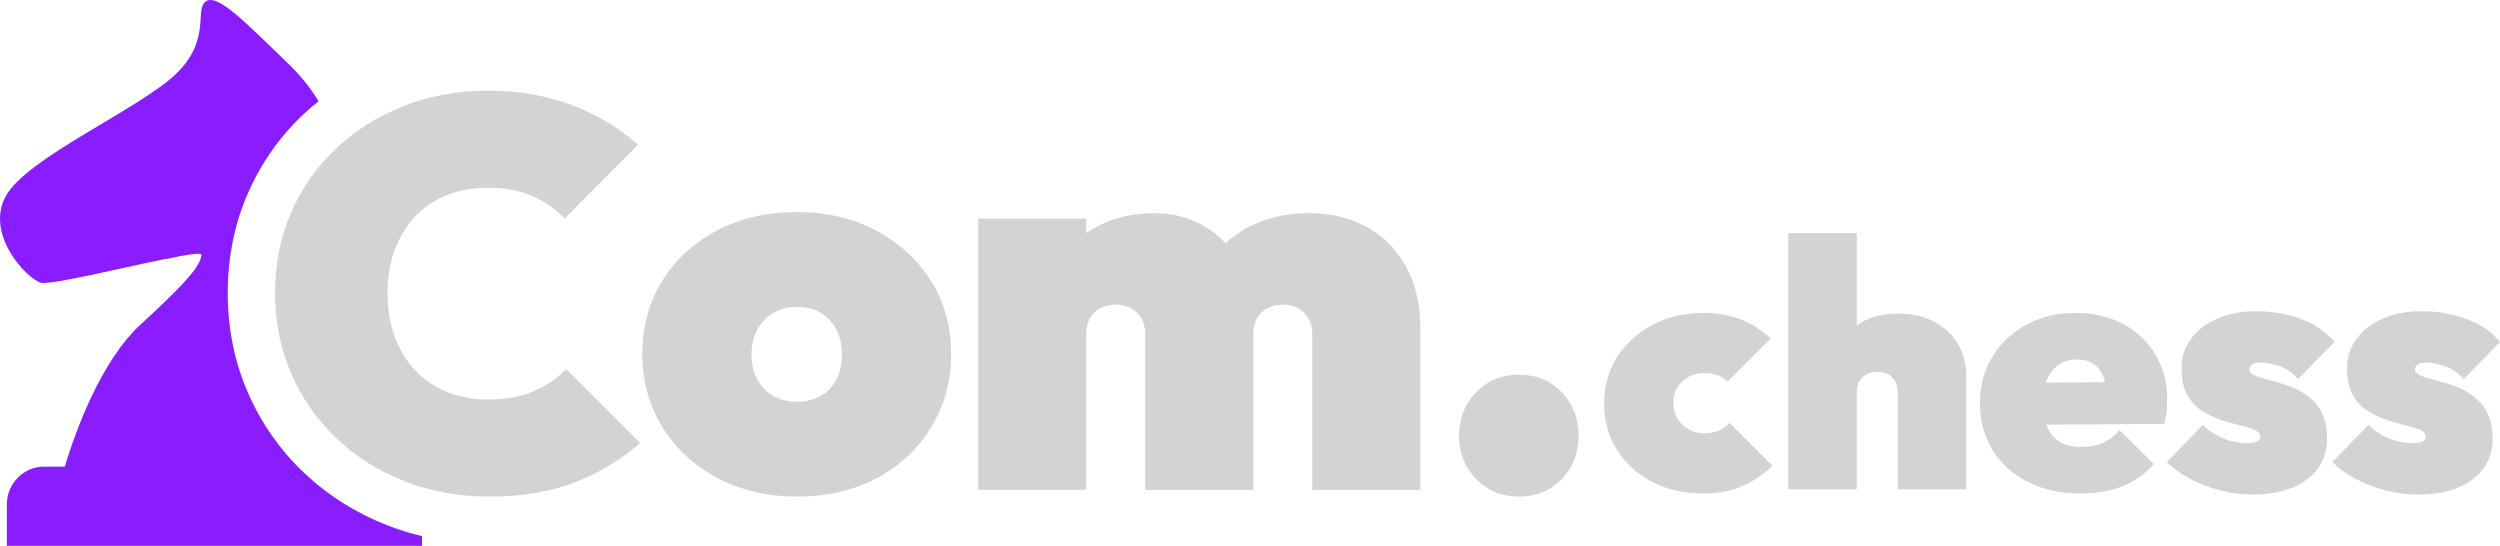
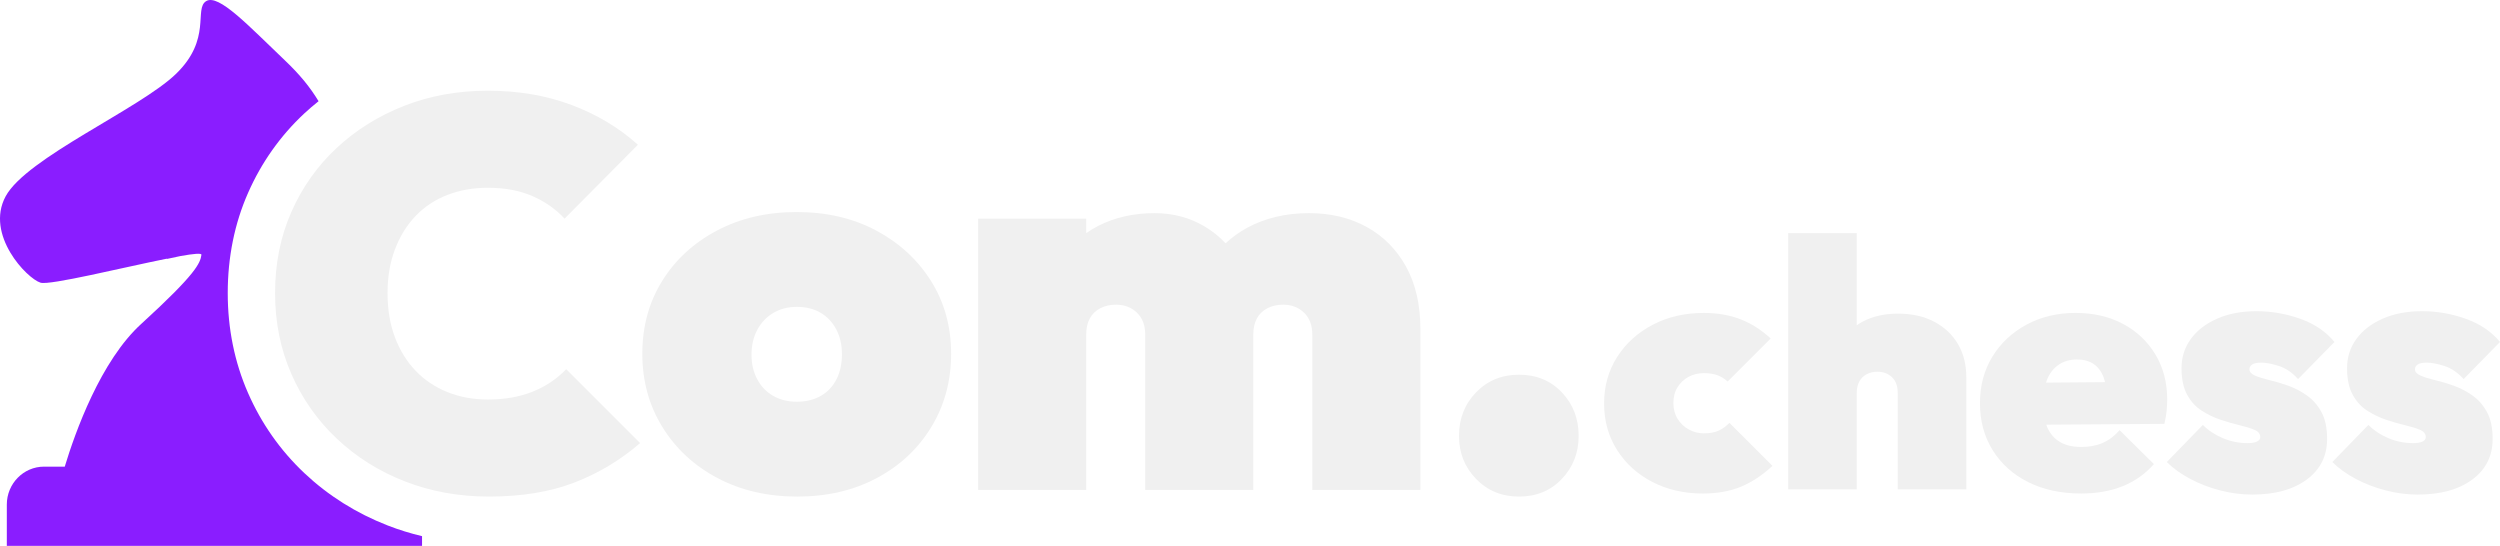
<svg xmlns="http://www.w3.org/2000/svg" id="Layer_1" viewBox="0 0 422.664 92.292">
  <g>
-     <path d="M290.604,72.787c-.671,.316-1.519,.473-2.544,.473-.908,0-1.756-.216-2.544-.65-.79-.433-1.421-1.036-1.894-1.804-.474-.77-.71-1.666-.71-2.692s.236-1.913,.71-2.663c.473-.749,1.094-1.331,1.864-1.746,.769-.414,1.627-.621,2.574-.621,.907,0,1.676,.118,2.307,.355,.631,.237,1.203,.592,1.716,1.065l7.278-7.278c-1.578-1.459-3.284-2.544-5.118-3.254s-3.896-1.065-6.183-1.065c-3.195,0-6.065,.661-8.609,1.982-2.544,1.323-4.556,3.136-6.035,5.444-1.48,2.308-2.219,4.94-2.219,7.899,0,2.92,.729,5.532,2.19,7.84,1.459,2.307,3.451,4.112,5.976,5.413,2.524,1.303,5.364,1.953,8.52,1.953,2.445,0,4.594-.384,6.45-1.154,1.853-.77,3.628-1.943,5.325-3.52l-7.278-7.278c-.513,.552-1.105,.987-1.775,1.302Z" fill="#d3d3d3" />
-     <path d="M327.051,54.415c-1.737-.926-3.787-1.39-6.154-1.39-2.288,0-4.29,.453-6.006,1.36-.344,.182-.662,.392-.976,.606v-15.575h-11.597v43.311h11.597v-16.33c0-.749,.148-1.391,.444-1.923s.71-.937,1.242-1.213,1.134-.414,1.804-.414c.986,0,1.805,.306,2.456,.917,.651,.612,.976,1.489,.976,2.633v16.33h11.597v-18.993c0-2.09-.464-3.934-1.391-5.532s-2.258-2.859-3.993-3.786Z" fill="#d3d3d3" />
-     <path d="M364.415,59.947c-1.323-2.209-3.146-3.934-5.473-5.178-2.328-1.242-5.009-1.864-8.046-1.864-3.077,0-5.839,.661-8.284,1.982-2.446,1.323-4.369,3.127-5.769,5.414-1.4,2.288-2.1,4.911-2.1,7.87,0,2.998,.72,5.65,2.16,7.958,1.439,2.308,3.441,4.103,6.006,5.384,2.563,1.282,5.541,1.923,8.934,1.923,2.642,0,4.989-.414,7.041-1.243,2.051-.828,3.807-2.07,5.266-3.727l-5.798-5.74c-.868,.987-1.824,1.706-2.87,2.16s-2.258,.68-3.638,.68c-1.42,0-2.604-.276-3.55-.828s-1.667-1.37-2.16-2.456c-.07-.153-.123-.323-.182-.486l19.974-.134c.197-.868,.326-1.628,.384-2.278,.06-.651,.089-1.272,.089-1.864,0-2.84-.661-5.364-1.982-7.574Zm-16.36,1.716c.867-.592,1.893-.888,3.076-.888,1.143,0,2.091,.257,2.84,.77,.749,.513,1.311,1.272,1.686,2.278,.091,.244,.17,.507,.239,.785l-9.988,.081c.054-.161,.102-.329,.164-.482,.453-1.104,1.114-1.952,1.982-2.544Z" fill="#d3d3d3" />
-     <path d="M390.033,66.87c-1.006-.71-2.062-1.262-3.166-1.656-1.105-.394-2.16-.71-3.166-.946-1.006-.237-1.824-.493-2.455-.77-.632-.276-.947-.63-.947-1.065,0-.315,.148-.581,.444-.798,.296-.216,.819-.326,1.568-.326,.789,0,1.775,.188,2.958,.562,1.184,.376,2.268,1.115,3.254,2.219l6.154-6.272c-1.42-1.735-3.334-3.037-5.739-3.905-2.407-.867-4.892-1.302-7.456-1.302-2.525,0-4.743,.425-6.656,1.273-1.914,.848-3.393,1.992-4.438,3.431-1.045,1.441-1.568,3.087-1.568,4.941,0,1.815,.315,3.304,.946,4.467,.63,1.164,1.459,2.071,2.485,2.722,1.025,.651,2.1,1.164,3.224,1.538,1.124,.376,2.19,.681,3.195,.917s1.834,.494,2.485,.769c.651,.277,.976,.691,.976,1.243,0,.316-.187,.562-.562,.74-.375,.177-.897,.266-1.568,.266-1.459,0-2.85-.276-4.171-.829-1.322-.552-2.456-1.301-3.402-2.248l-6.095,6.272c1.065,1.065,2.376,2.012,3.935,2.84,1.557,.828,3.244,1.48,5.058,1.953,1.814,.473,3.629,.71,5.444,.71,3.865,0,6.942-.849,9.23-2.545,2.288-1.695,3.432-3.983,3.432-6.863,0-1.854-.316-3.363-.946-4.527-.632-1.163-1.45-2.1-2.456-2.81Z" fill="#d3d3d3" />
-     <path d="M418.019,66.87c-1.006-.71-2.062-1.262-3.166-1.656-1.105-.394-2.16-.71-3.166-.946-1.006-.237-1.824-.493-2.455-.77-.632-.276-.947-.63-.947-1.065,0-.315,.148-.581,.444-.798,.296-.216,.819-.326,1.568-.326,.789,0,1.775,.188,2.958,.562,1.184,.376,2.268,1.115,3.254,2.219l6.154-6.272c-1.42-1.735-3.334-3.037-5.739-3.905-2.407-.867-4.892-1.302-7.456-1.302-2.525,0-4.743,.425-6.656,1.273-1.914,.848-3.393,1.992-4.438,3.431-1.045,1.441-1.568,3.087-1.568,4.941,0,1.815,.315,3.304,.946,4.467,.63,1.164,1.459,2.071,2.485,2.722,1.025,.651,2.1,1.164,3.224,1.538,1.124,.376,2.19,.681,3.195,.917s1.834,.494,2.485,.769c.651,.277,.976,.691,.976,1.243,0,.316-.187,.562-.562,.74-.375,.177-.897,.266-1.568,.266-1.459,0-2.85-.276-4.171-.829-1.322-.552-2.456-1.301-3.402-2.248l-6.095,6.272c1.065,1.065,2.376,2.012,3.935,2.84,1.557,.828,3.244,1.48,5.058,1.953,1.814,.473,3.629,.71,5.444,.71,3.865,0,6.942-.849,9.23-2.545,2.288-1.695,3.432-3.983,3.432-6.863,0-1.854-.316-3.363-.946-4.527-.632-1.163-1.45-2.1-2.456-2.81Z" fill="#d3d3d3" />
+     <path d="M290.604,72.787c-.671,.316-1.519,.473-2.544,.473-.908,0-1.756-.216-2.544-.65-.79-.433-1.421-1.036-1.894-1.804-.474-.77-.71-1.666-.71-2.692s.236-1.913,.71-2.663c.473-.749,1.094-1.331,1.864-1.746,.769-.414,1.627-.621,2.574-.621,.907,0,1.676,.118,2.307,.355,.631,.237,1.203,.592,1.716,1.065l7.278-7.278c-1.578-1.459-3.284-2.544-5.118-3.254s-3.896-1.065-6.183-1.065c-3.195,0-6.065,.661-8.609,1.982-2.544,1.323-4.556,3.136-6.035,5.444-1.48,2.308-2.219,4.94-2.219,7.899,0,2.92,.729,5.532,2.19,7.84,1.459,2.307,3.451,4.112,5.976,5.413,2.524,1.303,5.364,1.953,8.52,1.953,2.445,0,4.594-.384,6.45-1.154,1.853-.77,3.628-1.943,5.325-3.52l-7.278-7.278c-.513,.552-1.105,.987-1.775,1.302Z" fill="#f0f0f0" />
+     <path d="M327.051,54.415c-1.737-.926-3.787-1.39-6.154-1.39-2.288,0-4.29,.453-6.006,1.36-.344,.182-.662,.392-.976,.606v-15.575h-11.597v43.311h11.597v-16.33c0-.749,.148-1.391,.444-1.923s.71-.937,1.242-1.213,1.134-.414,1.804-.414c.986,0,1.805,.306,2.456,.917,.651,.612,.976,1.489,.976,2.633v16.33h11.597v-18.993c0-2.09-.464-3.934-1.391-5.532s-2.258-2.859-3.993-3.786Z" fill="#f0f0f0" />
+     <path d="M364.415,59.947c-1.323-2.209-3.146-3.934-5.473-5.178-2.328-1.242-5.009-1.864-8.046-1.864-3.077,0-5.839,.661-8.284,1.982-2.446,1.323-4.369,3.127-5.769,5.414-1.4,2.288-2.1,4.911-2.1,7.87,0,2.998,.72,5.65,2.16,7.958,1.439,2.308,3.441,4.103,6.006,5.384,2.563,1.282,5.541,1.923,8.934,1.923,2.642,0,4.989-.414,7.041-1.243,2.051-.828,3.807-2.07,5.266-3.727l-5.798-5.74c-.868,.987-1.824,1.706-2.87,2.16s-2.258,.68-3.638,.68c-1.42,0-2.604-.276-3.55-.828s-1.667-1.37-2.16-2.456c-.07-.153-.123-.323-.182-.486l19.974-.134c.197-.868,.326-1.628,.384-2.278,.06-.651,.089-1.272,.089-1.864,0-2.84-.661-5.364-1.982-7.574Zm-16.36,1.716c.867-.592,1.893-.888,3.076-.888,1.143,0,2.091,.257,2.84,.77,.749,.513,1.311,1.272,1.686,2.278,.091,.244,.17,.507,.239,.785l-9.988,.081c.054-.161,.102-.329,.164-.482,.453-1.104,1.114-1.952,1.982-2.544Z" fill="#f0f0f0" />
+     <path d="M390.033,66.87c-1.006-.71-2.062-1.262-3.166-1.656-1.105-.394-2.16-.71-3.166-.946-1.006-.237-1.824-.493-2.455-.77-.632-.276-.947-.63-.947-1.065,0-.315,.148-.581,.444-.798,.296-.216,.819-.326,1.568-.326,.789,0,1.775,.188,2.958,.562,1.184,.376,2.268,1.115,3.254,2.219l6.154-6.272c-1.42-1.735-3.334-3.037-5.739-3.905-2.407-.867-4.892-1.302-7.456-1.302-2.525,0-4.743,.425-6.656,1.273-1.914,.848-3.393,1.992-4.438,3.431-1.045,1.441-1.568,3.087-1.568,4.941,0,1.815,.315,3.304,.946,4.467,.63,1.164,1.459,2.071,2.485,2.722,1.025,.651,2.1,1.164,3.224,1.538,1.124,.376,2.19,.681,3.195,.917s1.834,.494,2.485,.769c.651,.277,.976,.691,.976,1.243,0,.316-.187,.562-.562,.74-.375,.177-.897,.266-1.568,.266-1.459,0-2.85-.276-4.171-.829-1.322-.552-2.456-1.301-3.402-2.248l-6.095,6.272c1.065,1.065,2.376,2.012,3.935,2.84,1.557,.828,3.244,1.48,5.058,1.953,1.814,.473,3.629,.71,5.444,.71,3.865,0,6.942-.849,9.23-2.545,2.288-1.695,3.432-3.983,3.432-6.863,0-1.854-.316-3.363-.946-4.527-.632-1.163-1.45-2.1-2.456-2.81Z" fill="#f0f0f0" />
+     <path d="M418.019,66.87c-1.006-.71-2.062-1.262-3.166-1.656-1.105-.394-2.16-.71-3.166-.946-1.006-.237-1.824-.493-2.455-.77-.632-.276-.947-.63-.947-1.065,0-.315,.148-.581,.444-.798,.296-.216,.819-.326,1.568-.326,.789,0,1.775,.188,2.958,.562,1.184,.376,2.268,1.115,3.254,2.219l6.154-6.272c-1.42-1.735-3.334-3.037-5.739-3.905-2.407-.867-4.892-1.302-7.456-1.302-2.525,0-4.743,.425-6.656,1.273-1.914,.848-3.393,1.992-4.438,3.431-1.045,1.441-1.568,3.087-1.568,4.941,0,1.815,.315,3.304,.946,4.467,.63,1.164,1.459,2.071,2.485,2.722,1.025,.651,2.1,1.164,3.224,1.538,1.124,.376,2.19,.681,3.195,.917s1.834,.494,2.485,.769c.651,.277,.976,.691,.976,1.243,0,.316-.187,.562-.562,.74-.375,.177-.897,.266-1.568,.266-1.459,0-2.85-.276-4.171-.829-1.322-.552-2.456-1.301-3.402-2.248l-6.095,6.272c1.065,1.065,2.376,2.012,3.935,2.84,1.557,.828,3.244,1.48,5.058,1.953,1.814,.473,3.629,.71,5.444,.71,3.865,0,6.942-.849,9.23-2.545,2.288-1.695,3.432-3.983,3.432-6.863,0-1.854-.316-3.363-.946-4.527-.632-1.163-1.45-2.1-2.456-2.81Z" fill="#f0f0f0" />
  </g>
  <g>
-     <path d="M148.123,38.971c-3.916-2.082-8.391-3.123-13.425-3.123s-9.526,1.041-13.472,3.123c-3.948,2.083-7.039,4.927-9.276,8.531-2.238,3.605-3.356,7.708-3.356,12.306s1.133,8.733,3.403,12.399c2.268,3.668,5.375,6.542,9.323,8.624,3.946,2.082,8.437,3.123,13.471,3.123s9.509-1.041,13.425-3.123,6.992-4.955,9.23-8.624c2.237-3.666,3.356-7.799,3.356-12.399s-1.135-8.701-3.403-12.306c-2.269-3.604-5.36-6.447-9.276-8.531Zm-6.712,25.171c-.622,1.212-1.508,2.144-2.657,2.797-1.151,.652-2.502,.979-4.055,.979-1.492,0-2.813-.327-3.962-.979-1.151-.652-2.051-1.584-2.703-2.797-.653-1.212-.979-2.594-.979-4.149,0-1.615,.326-3.029,.979-4.242,.652-1.212,1.553-2.159,2.703-2.844,1.149-.683,2.471-1.025,3.962-1.025,1.553,0,2.89,.326,4.009,.979,1.119,.652,2.005,1.585,2.657,2.796,.652,1.212,.979,2.627,.979,4.242s-.311,3.03-.932,4.242Z" fill="#d3d3d3" />
-     <path d="M231.048,38.365c-2.829-1.553-6.076-2.331-9.742-2.331-3.916,0-7.397,.825-10.442,2.471-1.354,.733-2.569,1.614-3.659,2.629-1.046-1.114-2.232-2.071-3.567-2.862-2.517-1.491-5.33-2.237-8.437-2.237-3.543,0-6.712,.715-9.509,2.144-.723,.37-1.405,.782-2.051,1.235v-2.447h-18.273v45.868h18.273v-26.291c0-1.056,.201-1.957,.606-2.703,.404-.746,.993-1.32,1.771-1.725,.777-.404,1.662-.606,2.657-.606,1.429,0,2.61,.452,3.543,1.352,.932,.902,1.398,2.13,1.398,3.682v26.291h18.273v-26.291c0-1.056,.201-1.957,.606-2.703,.403-.746,.993-1.32,1.771-1.725,.776-.404,1.663-.606,2.658-.606,1.428,0,2.61,.452,3.543,1.352,.931,.902,1.398,2.13,1.398,3.682v26.291h18.273v-27.223c0-4.102-.808-7.613-2.423-10.535-1.618-2.921-3.84-5.158-6.667-6.712Z" fill="#d3d3d3" />
-     <path d="M256.826,63.35c-2.922,0-5.346,.995-7.271,2.983-1.927,1.99-2.89,4.445-2.89,7.366,0,2.859,.963,5.283,2.89,7.271,1.925,1.989,4.349,2.984,7.271,2.984s5.328-.995,7.225-2.984c1.895-1.989,2.844-4.412,2.844-7.271,0-2.921-.949-5.376-2.844-7.366-1.897-1.988-4.305-2.983-7.225-2.983Z" fill="#d3d3d3" />
-     <path d="M89.995,66.24c-2.207,.871-4.708,1.305-7.505,1.305-2.487,0-4.771-.419-6.852-1.259-2.083-.839-3.869-2.035-5.361-3.589-1.491-1.553-2.657-3.433-3.496-5.641-.839-2.205-1.259-4.708-1.259-7.505,0-2.734,.42-5.205,1.259-7.412,.839-2.205,2.005-4.086,3.496-5.64,1.492-1.553,3.278-2.734,5.361-3.543,2.082-.807,4.366-1.212,6.852-1.212,2.858,0,5.361,.466,7.505,1.398,2.144,.932,3.962,2.207,5.454,3.823l12.399-12.493c-3.17-2.858-6.899-5.096-11.187-6.712-4.289-1.616-9.012-2.424-14.171-2.424-5.097,0-9.821,.855-14.171,2.564-4.351,1.71-8.157,4.087-11.42,7.132-3.263,3.046-5.812,6.651-7.645,10.815-1.834,4.165-2.75,8.733-2.75,13.704,0,4.911,.916,9.463,2.75,13.658,1.832,4.195,4.396,7.847,7.692,10.954,3.294,3.109,7.132,5.517,11.514,7.225,4.382,1.709,9.12,2.564,14.217,2.564,5.531,0,10.348-.792,14.45-2.378,4.102-1.585,7.799-3.806,11.094-6.666l-12.493-12.492c-1.617,1.678-3.528,2.953-5.733,3.822Z" fill="#d3d3d3" />
+     <path d="M148.123,38.971c-3.916-2.082-8.391-3.123-13.425-3.123s-9.526,1.041-13.472,3.123c-3.948,2.083-7.039,4.927-9.276,8.531-2.238,3.605-3.356,7.708-3.356,12.306s1.133,8.733,3.403,12.399c2.268,3.668,5.375,6.542,9.323,8.624,3.946,2.082,8.437,3.123,13.471,3.123s9.509-1.041,13.425-3.123,6.992-4.955,9.23-8.624c2.237-3.666,3.356-7.799,3.356-12.399s-1.135-8.701-3.403-12.306c-2.269-3.604-5.36-6.447-9.276-8.531Zm-6.712,25.171c-.622,1.212-1.508,2.144-2.657,2.797-1.151,.652-2.502,.979-4.055,.979-1.492,0-2.813-.327-3.962-.979-1.151-.652-2.051-1.584-2.703-2.797-.653-1.212-.979-2.594-.979-4.149,0-1.615,.326-3.029,.979-4.242,.652-1.212,1.553-2.159,2.703-2.844,1.149-.683,2.471-1.025,3.962-1.025,1.553,0,2.89,.326,4.009,.979,1.119,.652,2.005,1.585,2.657,2.796,.652,1.212,.979,2.627,.979,4.242s-.311,3.03-.932,4.242Z" fill="#f0f0f0" />
+     <path d="M231.048,38.365c-2.829-1.553-6.076-2.331-9.742-2.331-3.916,0-7.397,.825-10.442,2.471-1.354,.733-2.569,1.614-3.659,2.629-1.046-1.114-2.232-2.071-3.567-2.862-2.517-1.491-5.33-2.237-8.437-2.237-3.543,0-6.712,.715-9.509,2.144-.723,.37-1.405,.782-2.051,1.235v-2.447h-18.273v45.868h18.273v-26.291c0-1.056,.201-1.957,.606-2.703,.404-.746,.993-1.32,1.771-1.725,.777-.404,1.662-.606,2.657-.606,1.429,0,2.61,.452,3.543,1.352,.932,.902,1.398,2.13,1.398,3.682v26.291h18.273v-26.291c0-1.056,.201-1.957,.606-2.703,.403-.746,.993-1.32,1.771-1.725,.776-.404,1.663-.606,2.658-.606,1.428,0,2.61,.452,3.543,1.352,.931,.902,1.398,2.13,1.398,3.682v26.291h18.273v-27.223c0-4.102-.808-7.613-2.423-10.535-1.618-2.921-3.84-5.158-6.667-6.712Z" fill="#f0f0f0" />
+     <path d="M256.826,63.35c-2.922,0-5.346,.995-7.271,2.983-1.927,1.99-2.89,4.445-2.89,7.366,0,2.859,.963,5.283,2.89,7.271,1.925,1.989,4.349,2.984,7.271,2.984s5.328-.995,7.225-2.984c1.895-1.989,2.844-4.412,2.844-7.271,0-2.921-.949-5.376-2.844-7.366-1.897-1.988-4.305-2.983-7.225-2.983Z" fill="#f0f0f0" />
+     <path d="M89.995,66.24c-2.207,.871-4.708,1.305-7.505,1.305-2.487,0-4.771-.419-6.852-1.259-2.083-.839-3.869-2.035-5.361-3.589-1.491-1.553-2.657-3.433-3.496-5.641-.839-2.205-1.259-4.708-1.259-7.505,0-2.734,.42-5.205,1.259-7.412,.839-2.205,2.005-4.086,3.496-5.64,1.492-1.553,3.278-2.734,5.361-3.543,2.082-.807,4.366-1.212,6.852-1.212,2.858,0,5.361,.466,7.505,1.398,2.144,.932,3.962,2.207,5.454,3.823l12.399-12.493c-3.17-2.858-6.899-5.096-11.187-6.712-4.289-1.616-9.012-2.424-14.171-2.424-5.097,0-9.821,.855-14.171,2.564-4.351,1.71-8.157,4.087-11.42,7.132-3.263,3.046-5.812,6.651-7.645,10.815-1.834,4.165-2.75,8.733-2.75,13.704,0,4.911,.916,9.463,2.75,13.658,1.832,4.195,4.396,7.847,7.692,10.954,3.294,3.109,7.132,5.517,11.514,7.225,4.382,1.709,9.12,2.564,14.217,2.564,5.531,0,10.348-.792,14.45-2.378,4.102-1.585,7.799-3.806,11.094-6.666l-12.493-12.492c-1.617,1.678-3.528,2.953-5.733,3.822Z" fill="#f0f0f0" />
  </g>
  <path d="M65.552,88.842c-5.324-2.075-10.068-5.057-14.099-8.861-4.064-3.832-7.272-8.398-9.531-13.568-2.269-5.188-3.419-10.862-3.419-16.86,0-6.067,1.153-11.763,3.429-16.929,2.262-5.14,5.461-9.662,9.507-13.438,.777-.725,1.589-1.411,2.419-2.076-1.471-2.433-3.221-4.553-5.706-6.916C42.053,4.392,36.953-1.108,34.853,.193c-2.1,1.3,1,6.4-5.1,12.3C23.653,18.392,4.453,26.693,.953,33.193s3.6,13.9,5.9,14.6c1.578,.48,13.929-2.568,21.436-4.079l-.136,.079c.846-.193,1.639-.363,2.354-.503,2.206-.394,3.618-.534,3.546-.198-.2,1.4-.9,3.2-10.1,11.6-6.936,6.265-11.256,18.423-13.005,24.2h-3.495c-3.5,0-6.3,2.9-6.3,6.4v7H71.353v-1.646c-1.987-.475-3.924-1.072-5.8-1.804Z" fill="#8a1dff" />
</svg>
